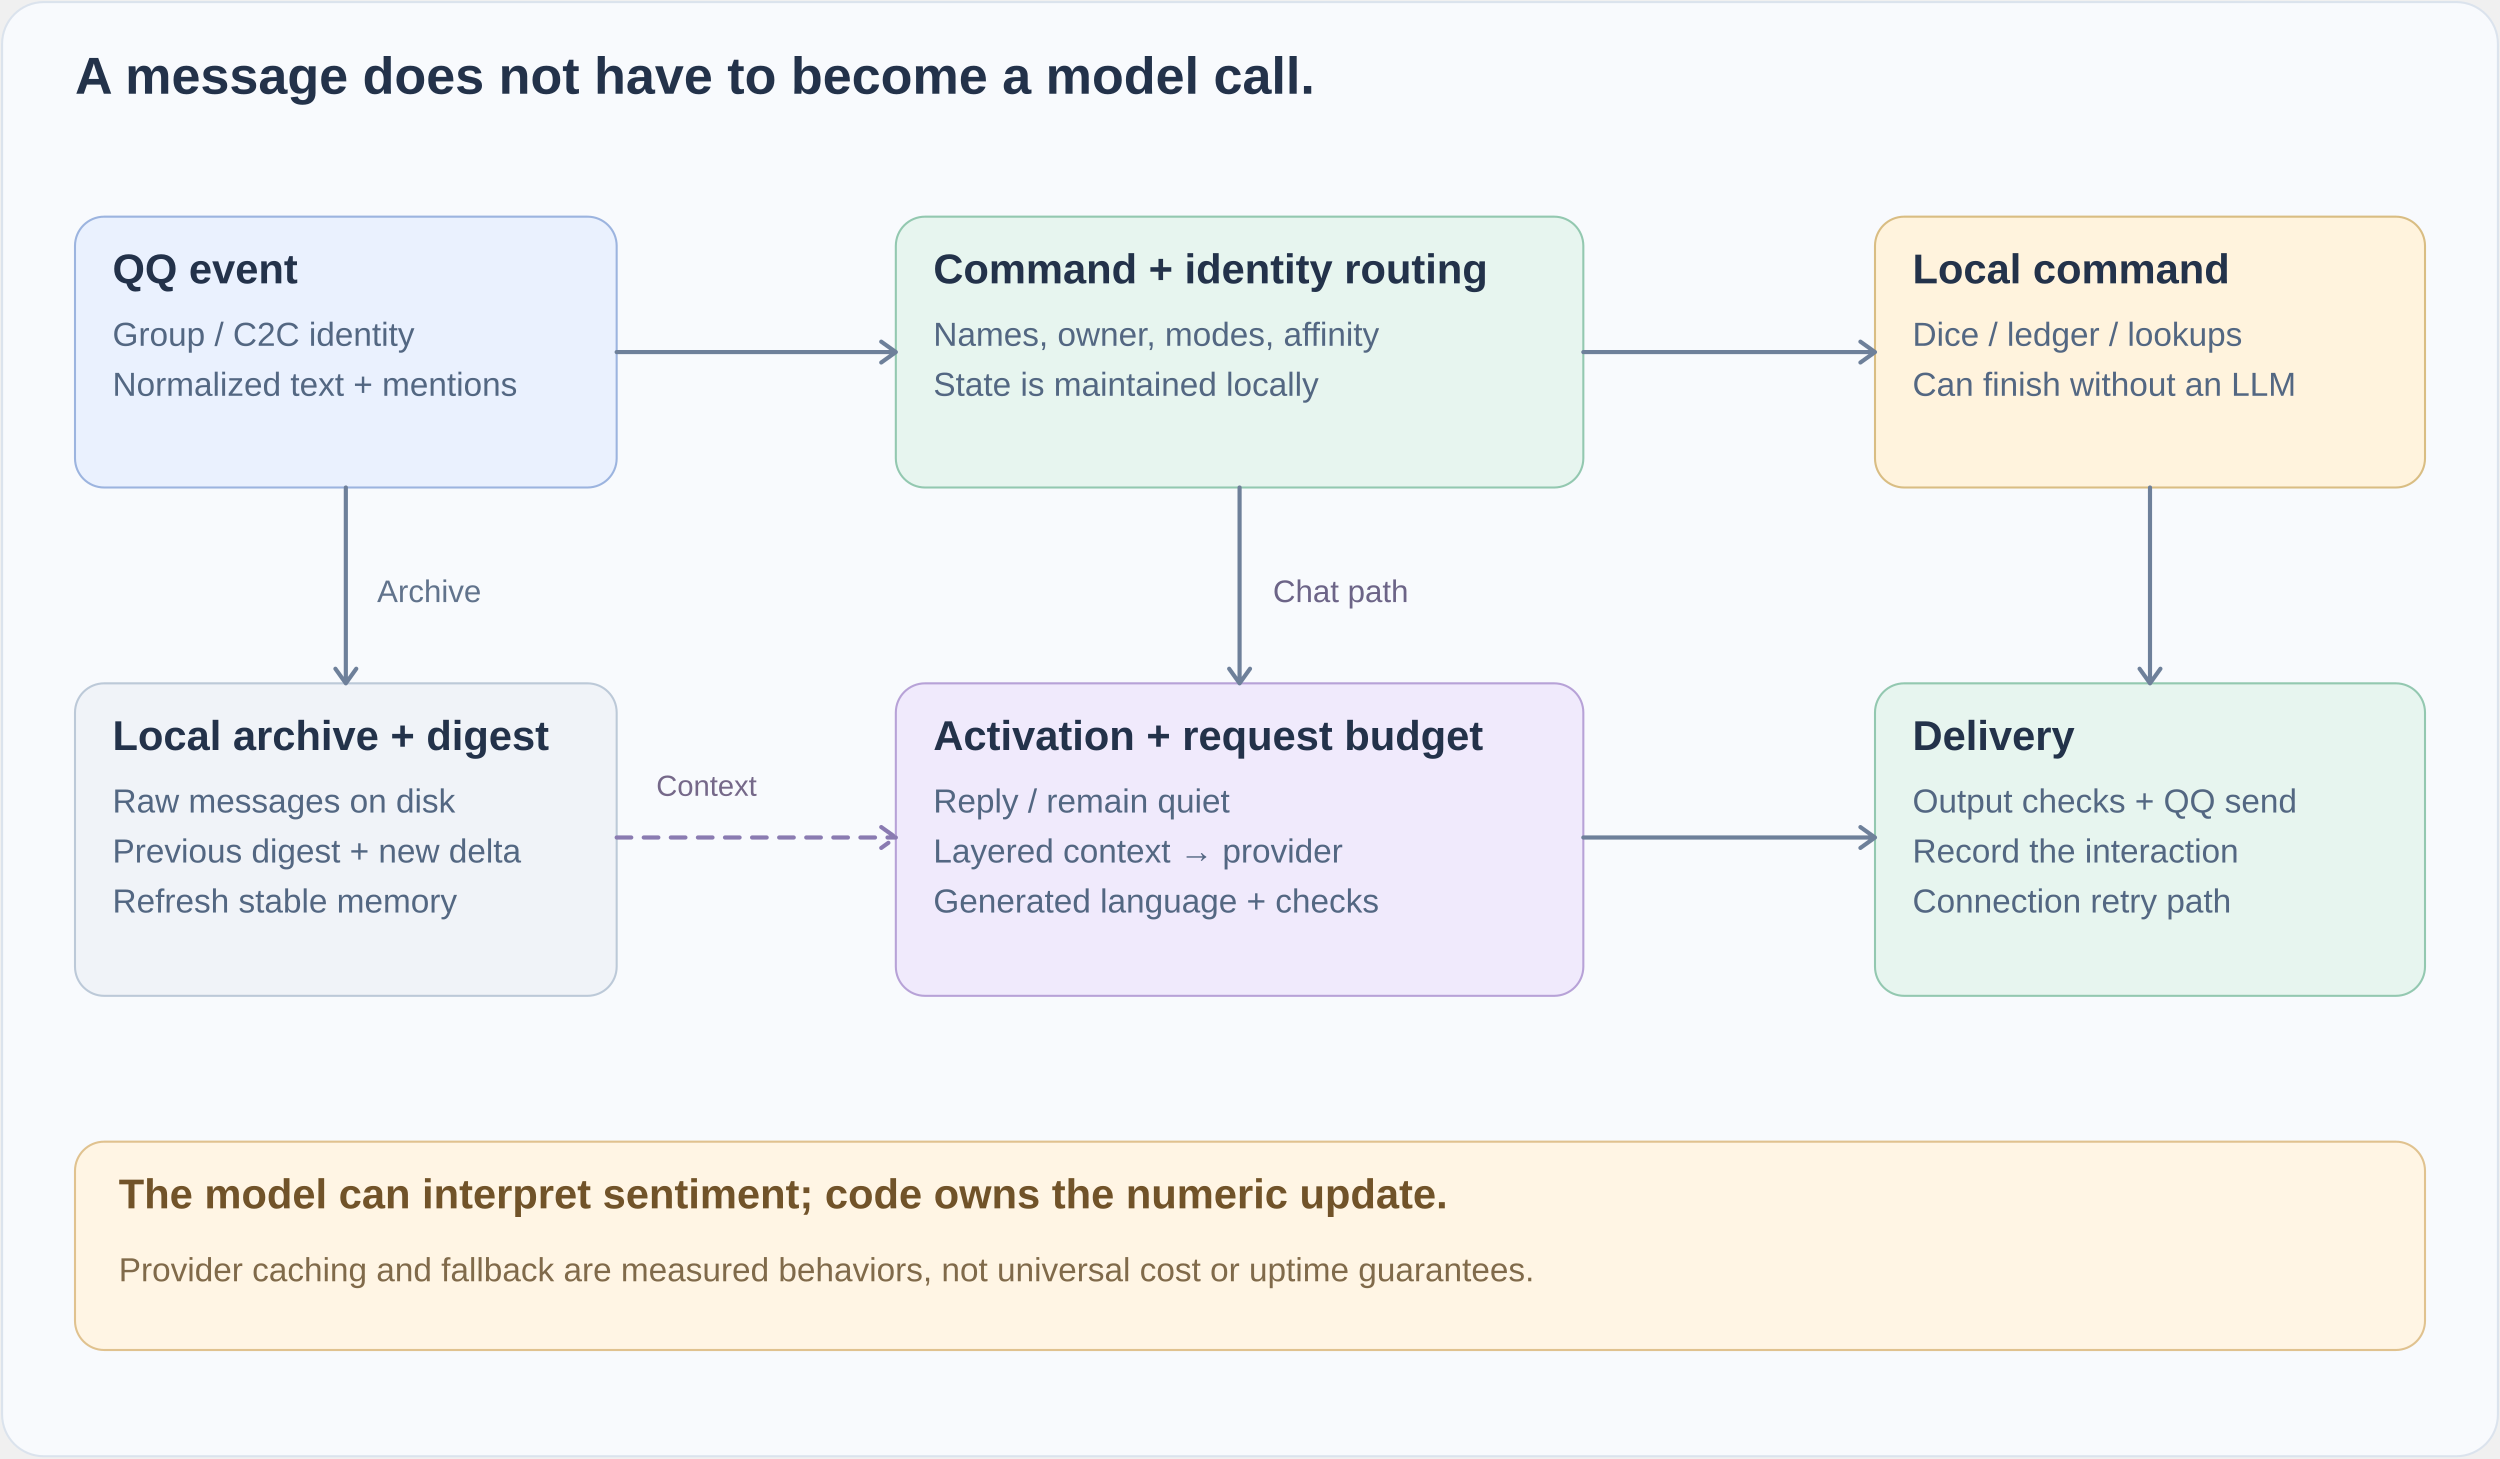
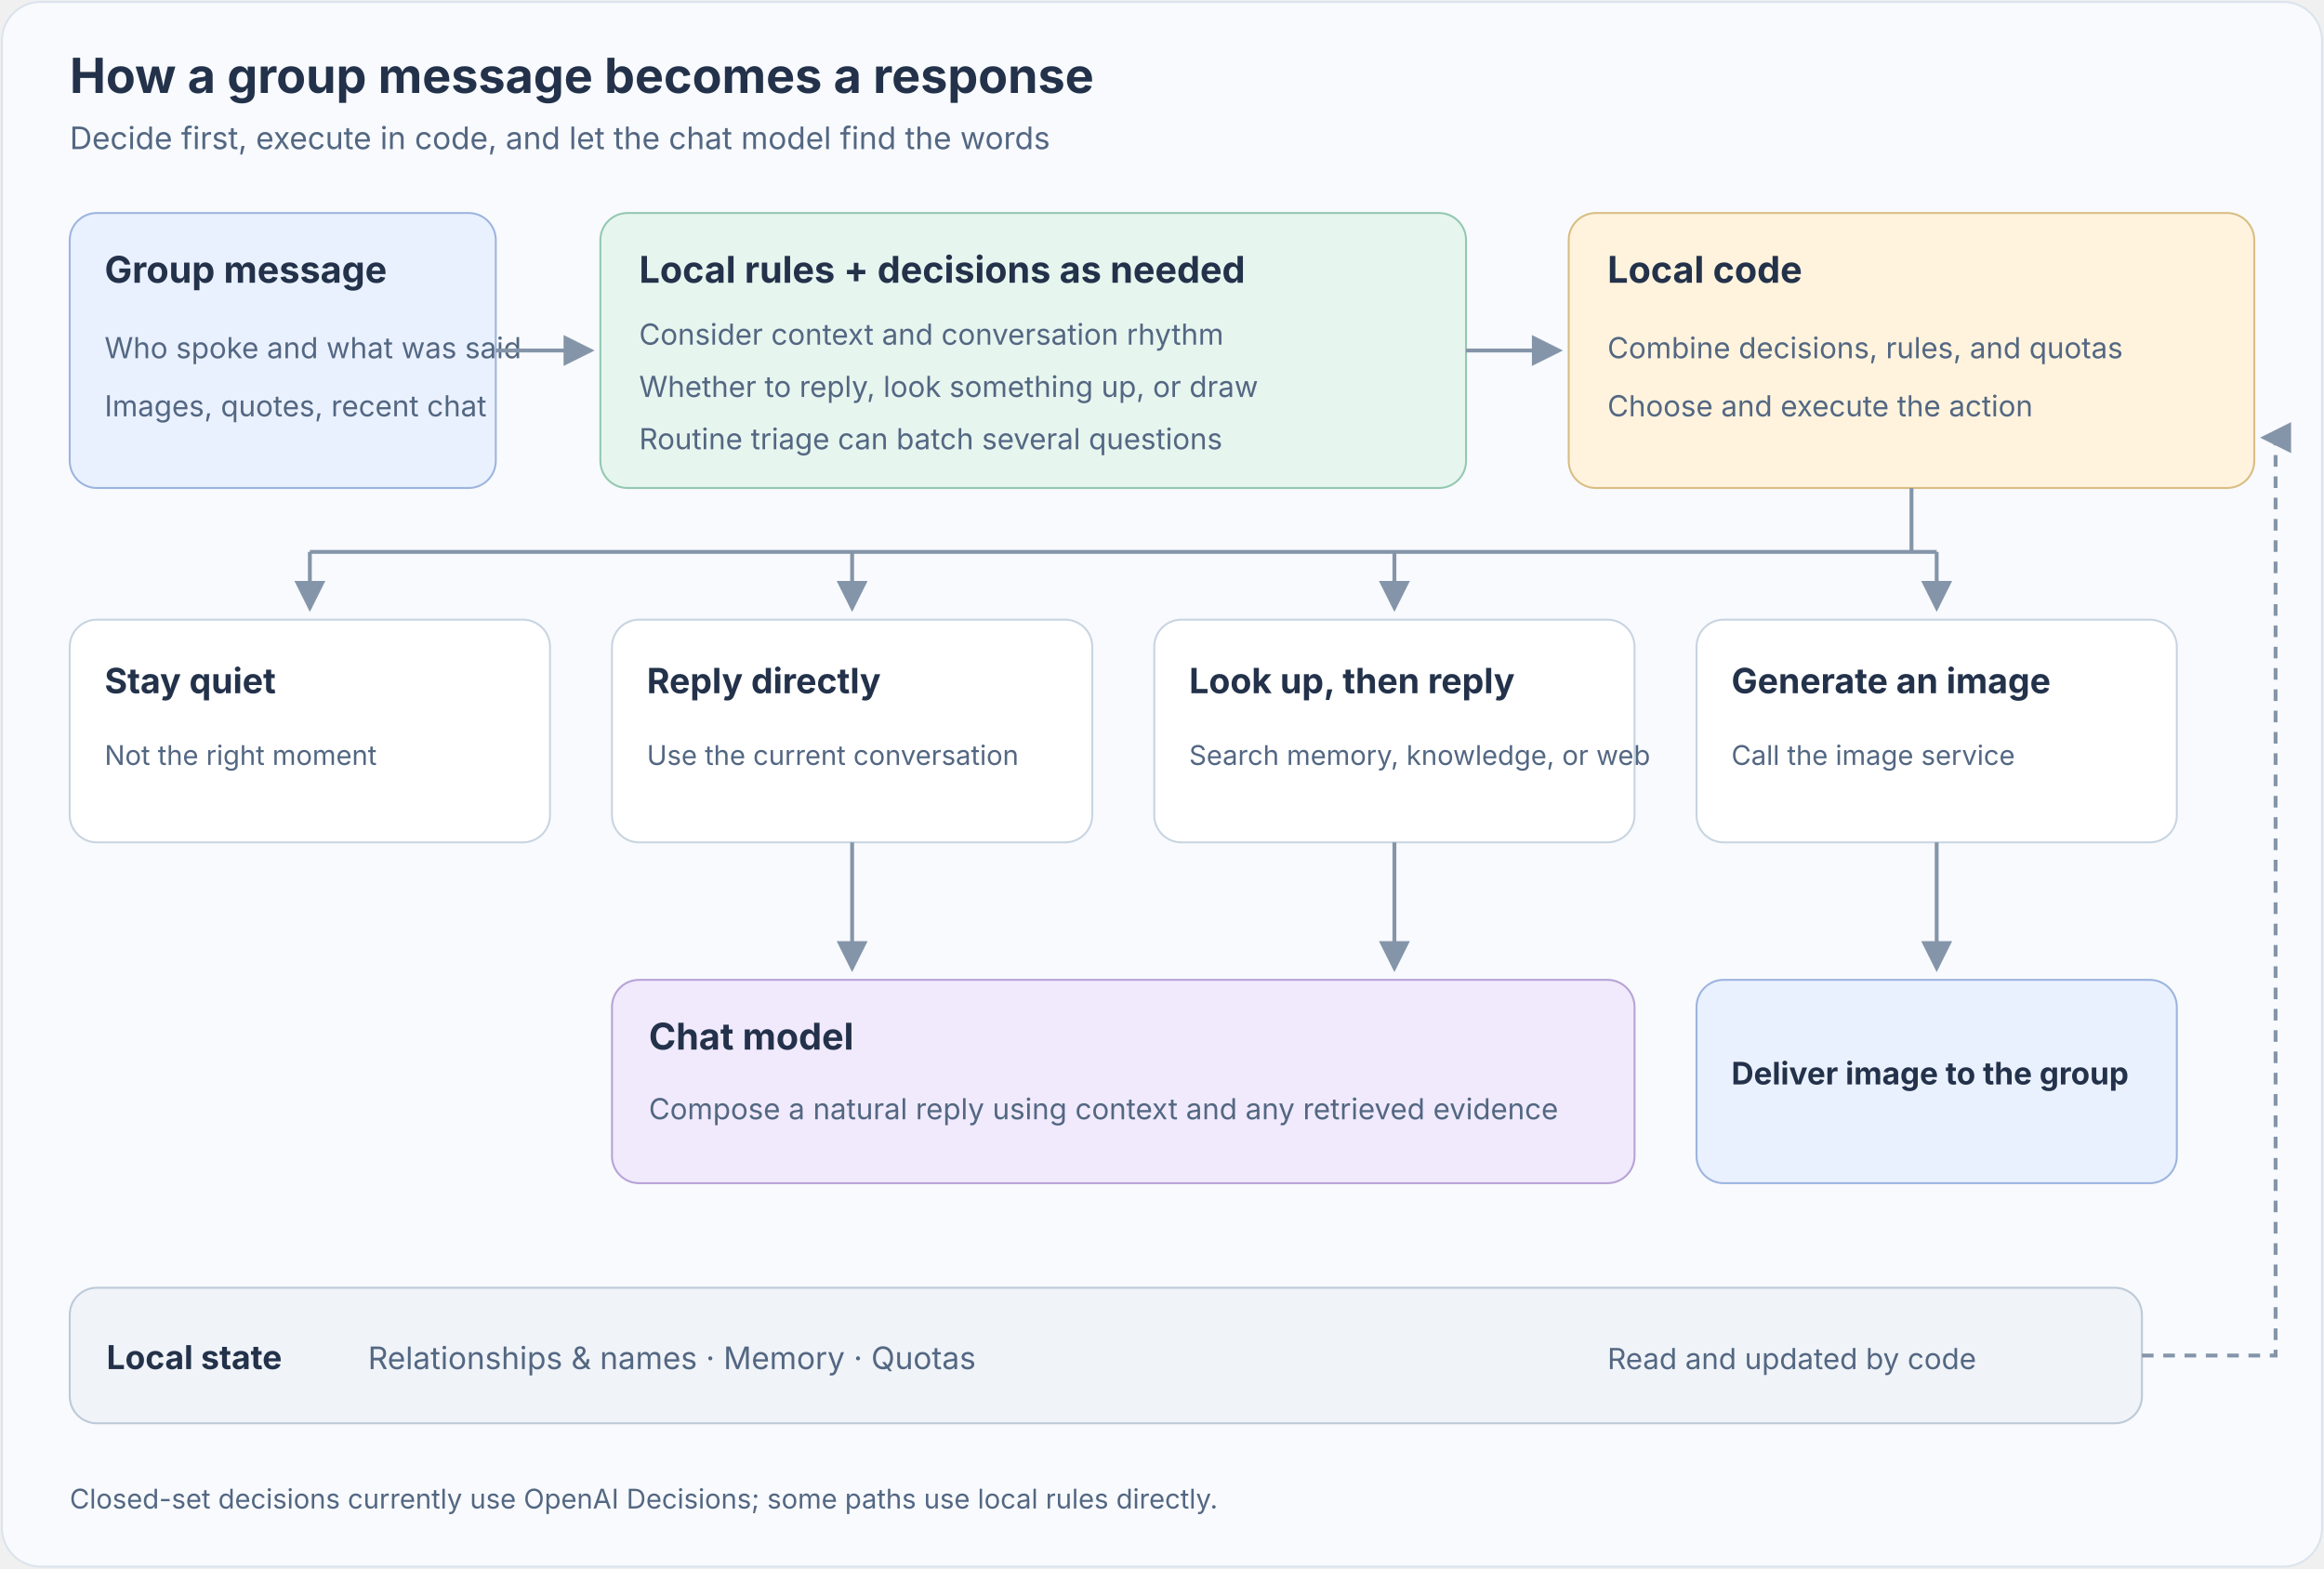
- <svg xmlns="http://www.w3.org/2000/svg" width="1200" height="700" viewBox="0 0 1200 700" role="img" aria-labelledby="title desc">
-   <g font-family="Arial, 'PingFang SC', 'Microsoft YaHei', sans-serif">
-     <rect x="1" y="1" width="1198" height="698" rx="20" fill="#F8FAFD" stroke="#DBE3ED" />
-     <text x="36" y="45" font-size="25" fill="#23324A" font-weight="700" text-anchor="start">A message does not have to become a model call.</text>
-     <rect x="36" y="104" width="260" height="130" rx="14" fill="#EAF1FE" stroke="#9CB4DF" />
-     <text x="54" y="136" font-size="20" fill="#23324A" font-weight="700" text-anchor="start">QQ event</text>
-     <text x="54" y="166" font-size="16" fill="#536782" font-weight="400" text-anchor="start">Group / C2C identity</text>
-     <text x="54" y="190" font-size="16" fill="#536782" font-weight="400" text-anchor="start">Normalized text + mentions</text>
-     <rect x="430" y="104" width="330" height="130" rx="14" fill="#E7F5EF" stroke="#93C8B0" />
-     <text x="448" y="136" font-size="20" fill="#23324A" font-weight="700" text-anchor="start">Command + identity routing</text>
-     <text x="448" y="166" font-size="16" fill="#536782" font-weight="400" text-anchor="start">Names, owner, modes, affinity</text>
-     <text x="448" y="190" font-size="16" fill="#536782" font-weight="400" text-anchor="start">State is maintained locally</text>
-     <rect x="900" y="104" width="264" height="130" rx="14" fill="#FFF3DD" stroke="#D9BD83" />
-     <text x="918" y="136" font-size="20" fill="#23324A" font-weight="700" text-anchor="start">Local command</text>
-     <text x="918" y="166" font-size="16" fill="#536782" font-weight="400" text-anchor="start">Dice / ledger / lookups</text>
-     <text x="918" y="190" font-size="16" fill="#536782" font-weight="400" text-anchor="start">Can finish without an LLM</text>
-     <path d="M296 169H430m-7 -5 7 5 -7 5" fill="none" stroke="#6E809A" stroke-width="2" stroke-linecap="round" stroke-linejoin="round" />
-     <path d="M760 169H900m-7 -5 7 5 -7 5" fill="none" stroke="#6E809A" stroke-width="2" stroke-linecap="round" stroke-linejoin="round" />
-     <rect x="430" y="328" width="330" height="150" rx="14" fill="#F0EAFC" stroke="#B7A2D7" />
-     <text x="448" y="360" font-size="20" fill="#23324A" font-weight="700" text-anchor="start">Activation + request budget</text>
-     <text x="448" y="390" font-size="16" fill="#536782" font-weight="400" text-anchor="start">Reply / remain quiet</text>
-     <text x="448" y="414" font-size="16" fill="#536782" font-weight="400" text-anchor="start">Layered context → provider</text>
-     <text x="448" y="438" font-size="16" fill="#536782" font-weight="400" text-anchor="start">Generated language + checks</text>
-     <path d="M595 234V328m-5 -7 5 7 5 -7" fill="none" stroke="#6E809A" stroke-width="2" stroke-linecap="round" stroke-linejoin="round" />
-     <text x="611" y="289" font-size="15" fill="#6C6487" font-weight="400" text-anchor="start">Chat path</text>
-     <rect x="36" y="328" width="260" height="150" rx="14" fill="#F0F3F8" stroke="#BCC9D8" />
-     <text x="54" y="360" font-size="20" fill="#23324A" font-weight="700" text-anchor="start">Local archive + digest</text>
-     <text x="54" y="390" font-size="16" fill="#536782" font-weight="400" text-anchor="start">Raw messages on disk</text>
-     <text x="54" y="414" font-size="16" fill="#536782" font-weight="400" text-anchor="start">Previous digest + new delta</text>
-     <text x="54" y="438" font-size="16" fill="#536782" font-weight="400" text-anchor="start">Refresh stable memory</text>
-     <path d="M166 234V328m-5 -7 5 7 5 -7" fill="none" stroke="#6E809A" stroke-width="2" stroke-linecap="round" stroke-linejoin="round" />
-     <text x="181" y="289" font-size="15" fill="#61738C" font-weight="400" text-anchor="start">Archive</text>
-     <path d="M296 402H430m-7 -5 7 5 -7 5" fill="none" stroke="#8A7BB1" stroke-width="2" stroke-linecap="round" stroke-linejoin="round" stroke-dasharray="7 6" />
-     <text x="315" y="382" font-size="14" fill="#756889" font-weight="400" text-anchor="start">Context</text>
-     <rect x="900" y="328" width="264" height="150" rx="14" fill="#E7F5EF" stroke="#93C8B0" />
-     <text x="918" y="360" font-size="20" fill="#23324A" font-weight="700" text-anchor="start">Delivery</text>
-     <text x="918" y="390" font-size="16" fill="#536782" font-weight="400" text-anchor="start">Output checks + QQ send</text>
-     <text x="918" y="414" font-size="16" fill="#536782" font-weight="400" text-anchor="start">Record the interaction</text>
-     <text x="918" y="438" font-size="16" fill="#536782" font-weight="400" text-anchor="start">Connection retry path</text>
-     <path d="M760 402H900m-7 -5 7 5 -7 5" fill="none" stroke="#6E809A" stroke-width="2" stroke-linecap="round" stroke-linejoin="round" />
-     <path d="M1032 234V328m-5 -7 5 7 5 -7" fill="none" stroke="#6E809A" stroke-width="2" stroke-linecap="round" stroke-linejoin="round" />
-     <rect x="36" y="548" width="1128" height="100" rx="14" fill="#FFF5E4" stroke="#E0C28F" />
-     <text x="57" y="580" font-size="20" fill="#715329" font-weight="700" text-anchor="start">The model can interpret sentiment; code owns the numeric update.</text>
-     <text x="57" y="615" font-size="16" fill="#806A4A" font-weight="400" text-anchor="start">Provider caching and fallback are measured behaviors, not universal cost or uptime guarantees.</text>
+ <svg xmlns="http://www.w3.org/2000/svg" width="1200" height="810" viewBox="0 0 1200 810" role="img" aria-labelledby="title desc">
+   <defs>
+     <marker id="arrow" markerWidth="8" markerHeight="8" refX="7" refY="4" orient="auto">
+       <path d="M0 0L8 4L0 8Z" fill="#8595A9" />
+     </marker>
+   </defs>
+   <g font-family="-apple-system, BlinkMacSystemFont, Segoe UI, PingFang SC, Microsoft YaHei, sans-serif">
+     <rect x="1" y="1" width="1198" height="808" rx="20" fill="#F8FAFD" stroke="#DBE3ED" />
+     <text x="36" y="48" font-size="25" font-weight="700" fill="#23324A">How a group message becomes a response</text>
+     <text x="36" y="77" font-size="16" font-weight="400" fill="#536782">Decide first, execute in code, and let the chat model find the words</text>
+     <rect x="36" y="110" width="220" height="142" rx="14" fill="#EAF1FE" stroke="#9CB4DF" />
+     <text x="54" y="146" font-size="19" font-weight="700" fill="#23324A">Group message</text>
+     <text x="54" y="185" font-size="15" font-weight="400" fill="#536782">Who spoke and what was said</text>
+     <text x="54" y="215" font-size="15" font-weight="400" fill="#536782">Images, quotes, recent chat</text>
+     <rect x="310" y="110" width="447" height="142" rx="14" fill="#E7F5EF" stroke="#93C8B0" />
+     <text x="330" y="146" font-size="19" font-weight="700" fill="#23324A">Local rules + decisions as needed</text>
+     <text x="330" y="178" font-size="15" font-weight="400" fill="#536782">Consider context and conversation rhythm</text>
+     <text x="330" y="205" font-size="15" font-weight="400" fill="#536782">Whether to reply, look something up, or draw</text>
+     <text x="330" y="232" font-size="15" font-weight="400" fill="#536782">Routine triage can batch several questions</text>
+     <rect x="810" y="110" width="354" height="142" rx="14" fill="#FFF3DD" stroke="#D9BD83" />
+     <text x="830" y="146" font-size="19" font-weight="700" fill="#23324A">Local code</text>
+     <text x="830" y="185" font-size="15" font-weight="400" fill="#536782">Combine decisions, rules, and quotas</text>
+     <text x="830" y="215" font-size="15" font-weight="400" fill="#536782">Choose and execute the action</text>
+     <path d="M256 181H305" fill="none" stroke="#8595A9" stroke-width="2" marker-end="url(#arrow)" />
+     <path d="M757 181H805" fill="none" stroke="#8595A9" stroke-width="2" marker-end="url(#arrow)" />
+     <path d="M987 252V285H160M987 285H1000" fill="none" stroke="#8595A9" stroke-width="2" />
+     <path d="M160 285V314" fill="none" stroke="#8595A9" stroke-width="2" marker-end="url(#arrow)" />
+     <rect x="36" y="320" width="248" height="115" rx="14" fill="#FFFFFF" stroke="#C8D4E1" />
+     <text x="54" y="358" font-size="18" font-weight="700" fill="#23324A">Stay quiet</text>
+     <text x="54" y="395" font-size="14" font-weight="400" fill="#536782">Not the right moment</text>
+     <path d="M440 285V314" fill="none" stroke="#8595A9" stroke-width="2" marker-end="url(#arrow)" />
+     <rect x="316" y="320" width="248" height="115" rx="14" fill="#FFFFFF" stroke="#C8D4E1" />
+     <text x="334" y="358" font-size="18" font-weight="700" fill="#23324A">Reply directly</text>
+     <text x="334" y="395" font-size="14" font-weight="400" fill="#536782">Use the current conversation</text>
+     <path d="M720 285V314" fill="none" stroke="#8595A9" stroke-width="2" marker-end="url(#arrow)" />
+     <rect x="596" y="320" width="248" height="115" rx="14" fill="#FFFFFF" stroke="#C8D4E1" />
+     <text x="614" y="358" font-size="18" font-weight="700" fill="#23324A">Look up, then reply</text>
+     <text x="614" y="395" font-size="14" font-weight="400" fill="#536782">Search memory, knowledge, or web</text>
+     <path d="M1000 285V314" fill="none" stroke="#8595A9" stroke-width="2" marker-end="url(#arrow)" />
+     <rect x="876" y="320" width="248" height="115" rx="14" fill="#FFFFFF" stroke="#C8D4E1" />
+     <text x="894" y="358" font-size="18" font-weight="700" fill="#23324A">Generate an image</text>
+     <text x="894" y="395" font-size="14" font-weight="400" fill="#536782">Call the image service</text>
+     <path d="M440 435V500" fill="none" stroke="#8595A9" stroke-width="2" marker-end="url(#arrow)" />
+     <path d="M720 435V500" fill="none" stroke="#8595A9" stroke-width="2" marker-end="url(#arrow)" />
+     <path d="M1000 435V500" fill="none" stroke="#8595A9" stroke-width="2" marker-end="url(#arrow)" />
+     <rect x="316" y="506" width="528" height="105" rx="14" fill="#F0EAFC" stroke="#B7A2D7" />
+     <text x="335" y="542" font-size="19" font-weight="700" fill="#23324A">Chat model</text>
+     <text x="335" y="578" font-size="15" font-weight="400" fill="#536782">Compose a natural reply using context and any retrieved evidence</text>
+     <rect x="876" y="506" width="248" height="105" rx="14" fill="#EAF1FE" stroke="#9CB4DF" />
+     <text x="894" y="560" font-size="16" font-weight="700" fill="#23324A">Deliver image to the group</text>
+     <rect x="36" y="665" width="1070" height="70" rx="14" fill="#F0F3F8" stroke="#BCC9D8" />
+     <text x="55" y="707" font-size="17" font-weight="700" fill="#23324A">Local state</text>
+     <text x="190" y="707" font-size="16" font-weight="400" fill="#536782">Relationships &amp; names · Memory · Quotas</text>
+     <text x="830" y="707" font-size="15" font-weight="400" fill="#536782">Read and updated by code</text>
+     <path d="M1106 700H1175V226H1169" fill="none" stroke="#8595A9" stroke-width="2" stroke-dasharray="6 5" marker-end="url(#arrow)" />
+     <text x="36" y="779" font-size="14" font-weight="400" fill="#536782">Closed-set decisions currently use OpenAI Decisions; some paths use local rules directly.</text>
  </g>
</svg>
